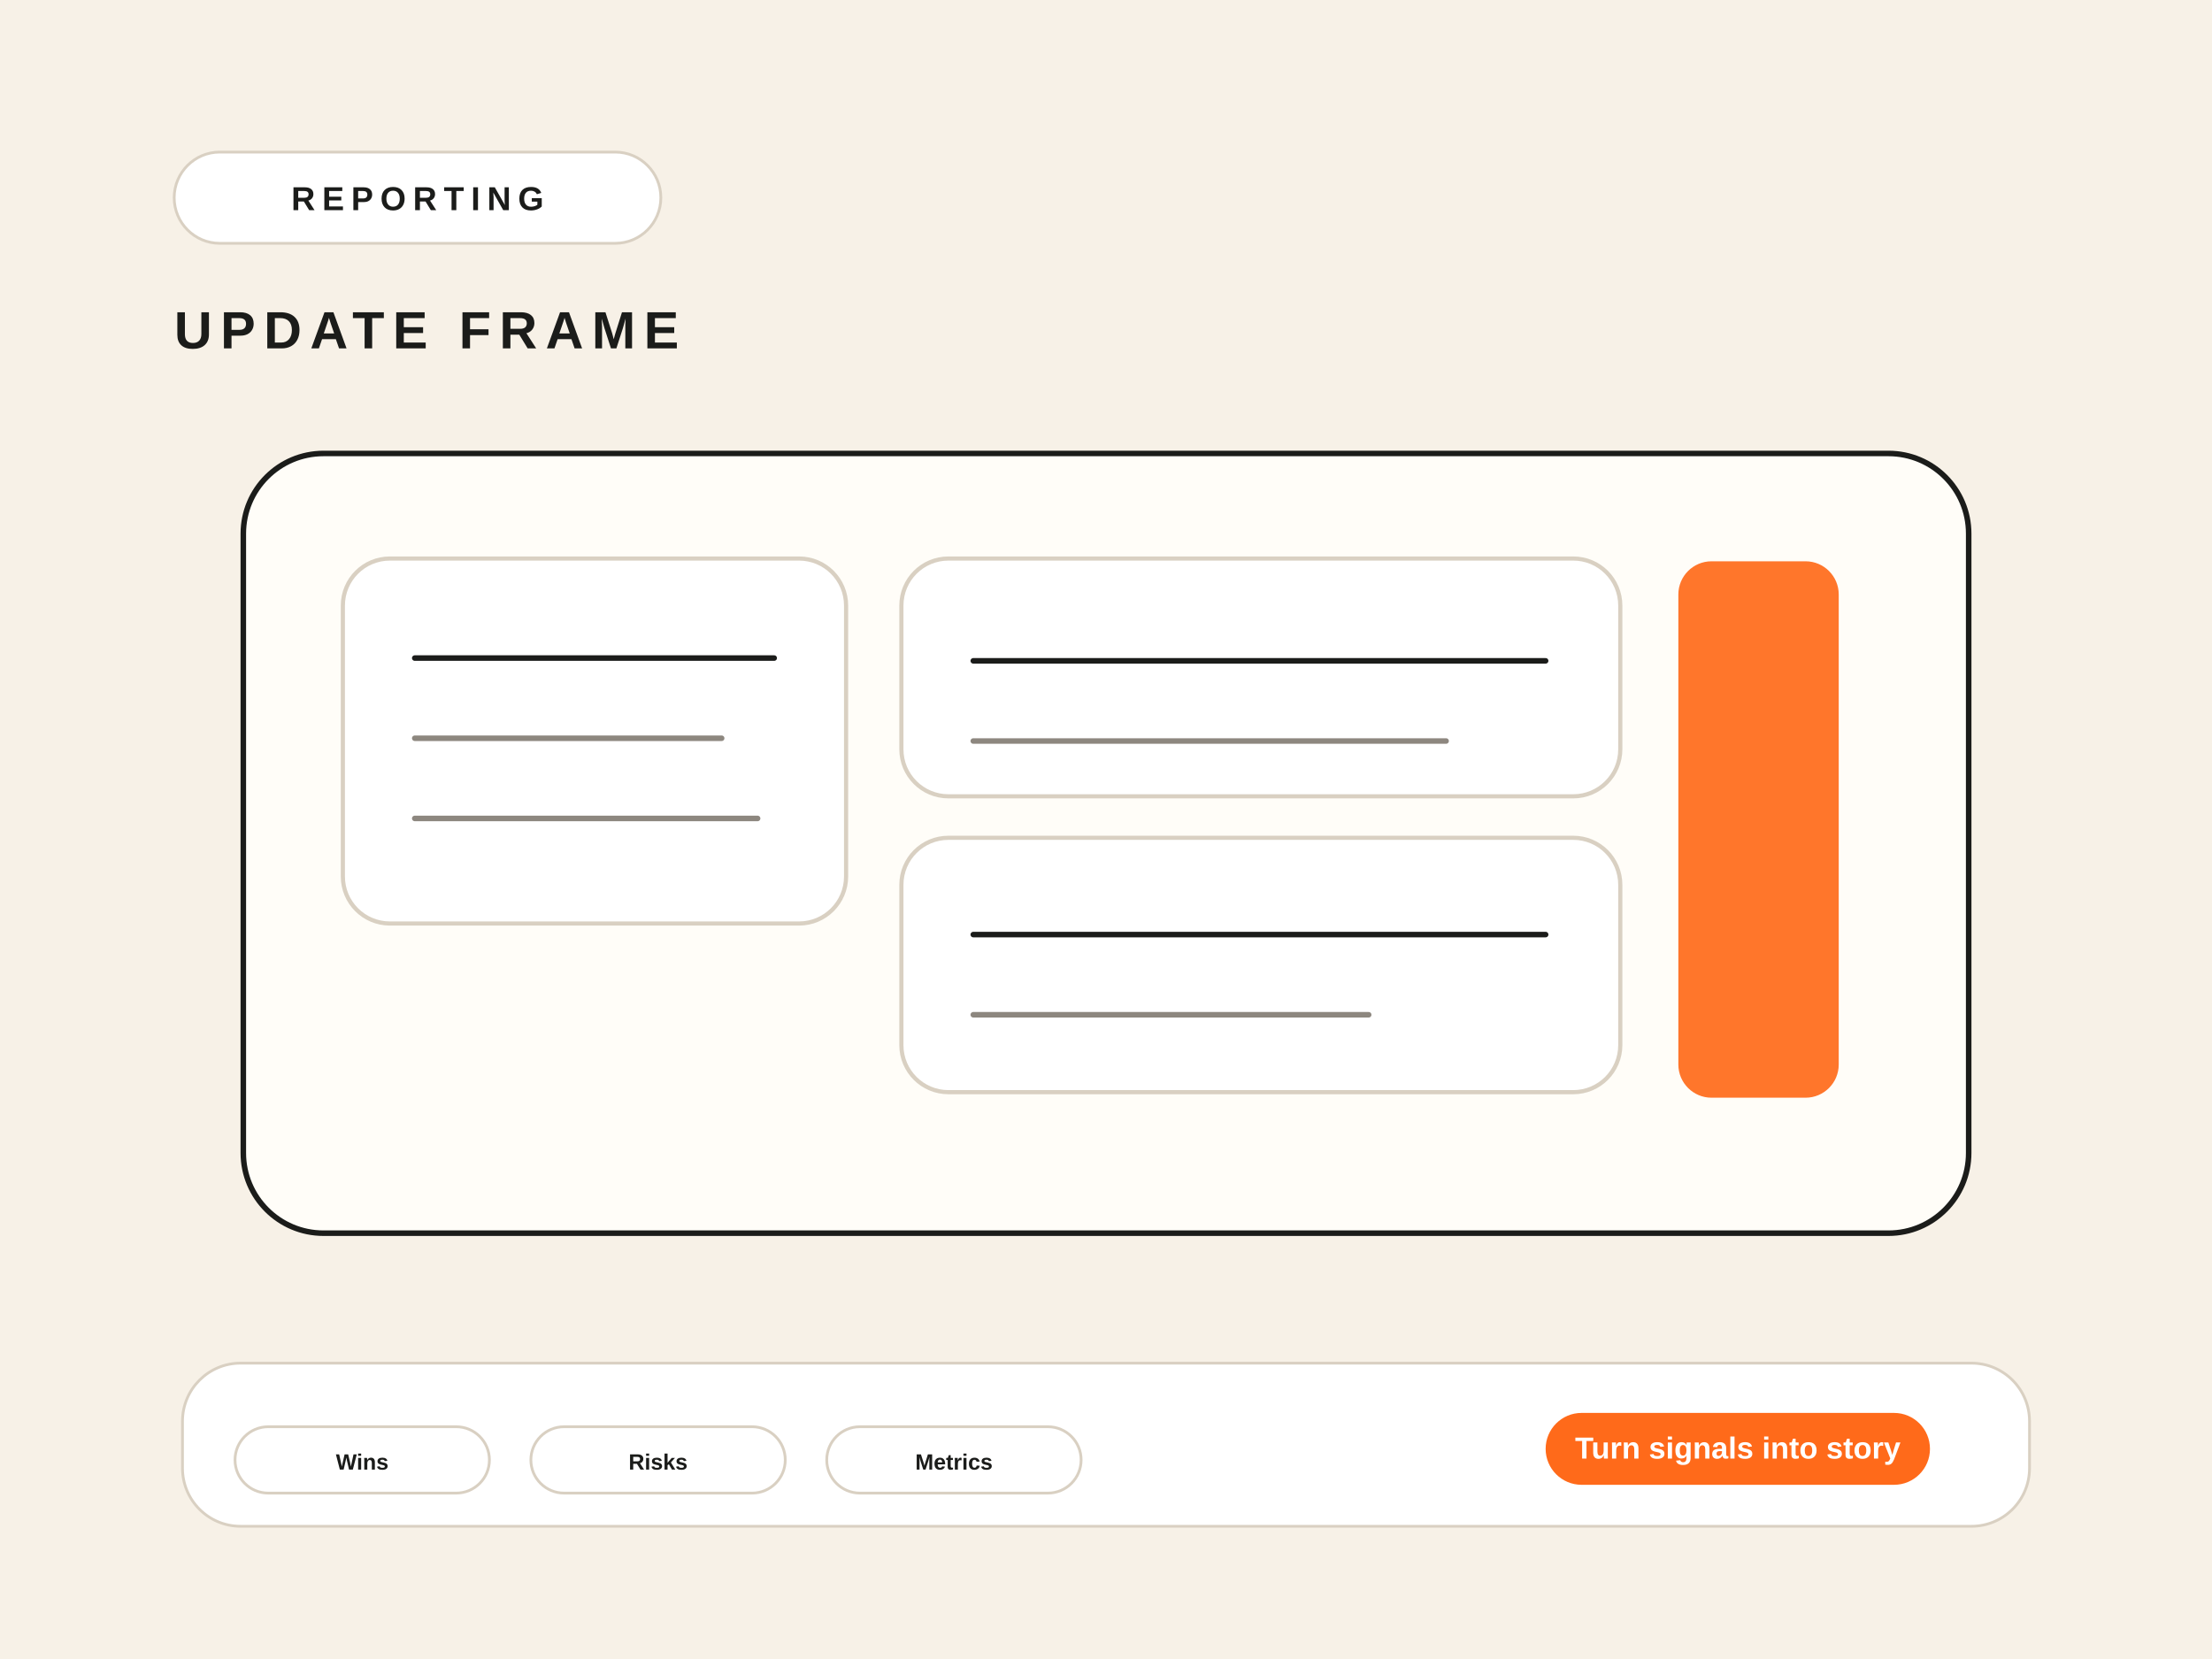
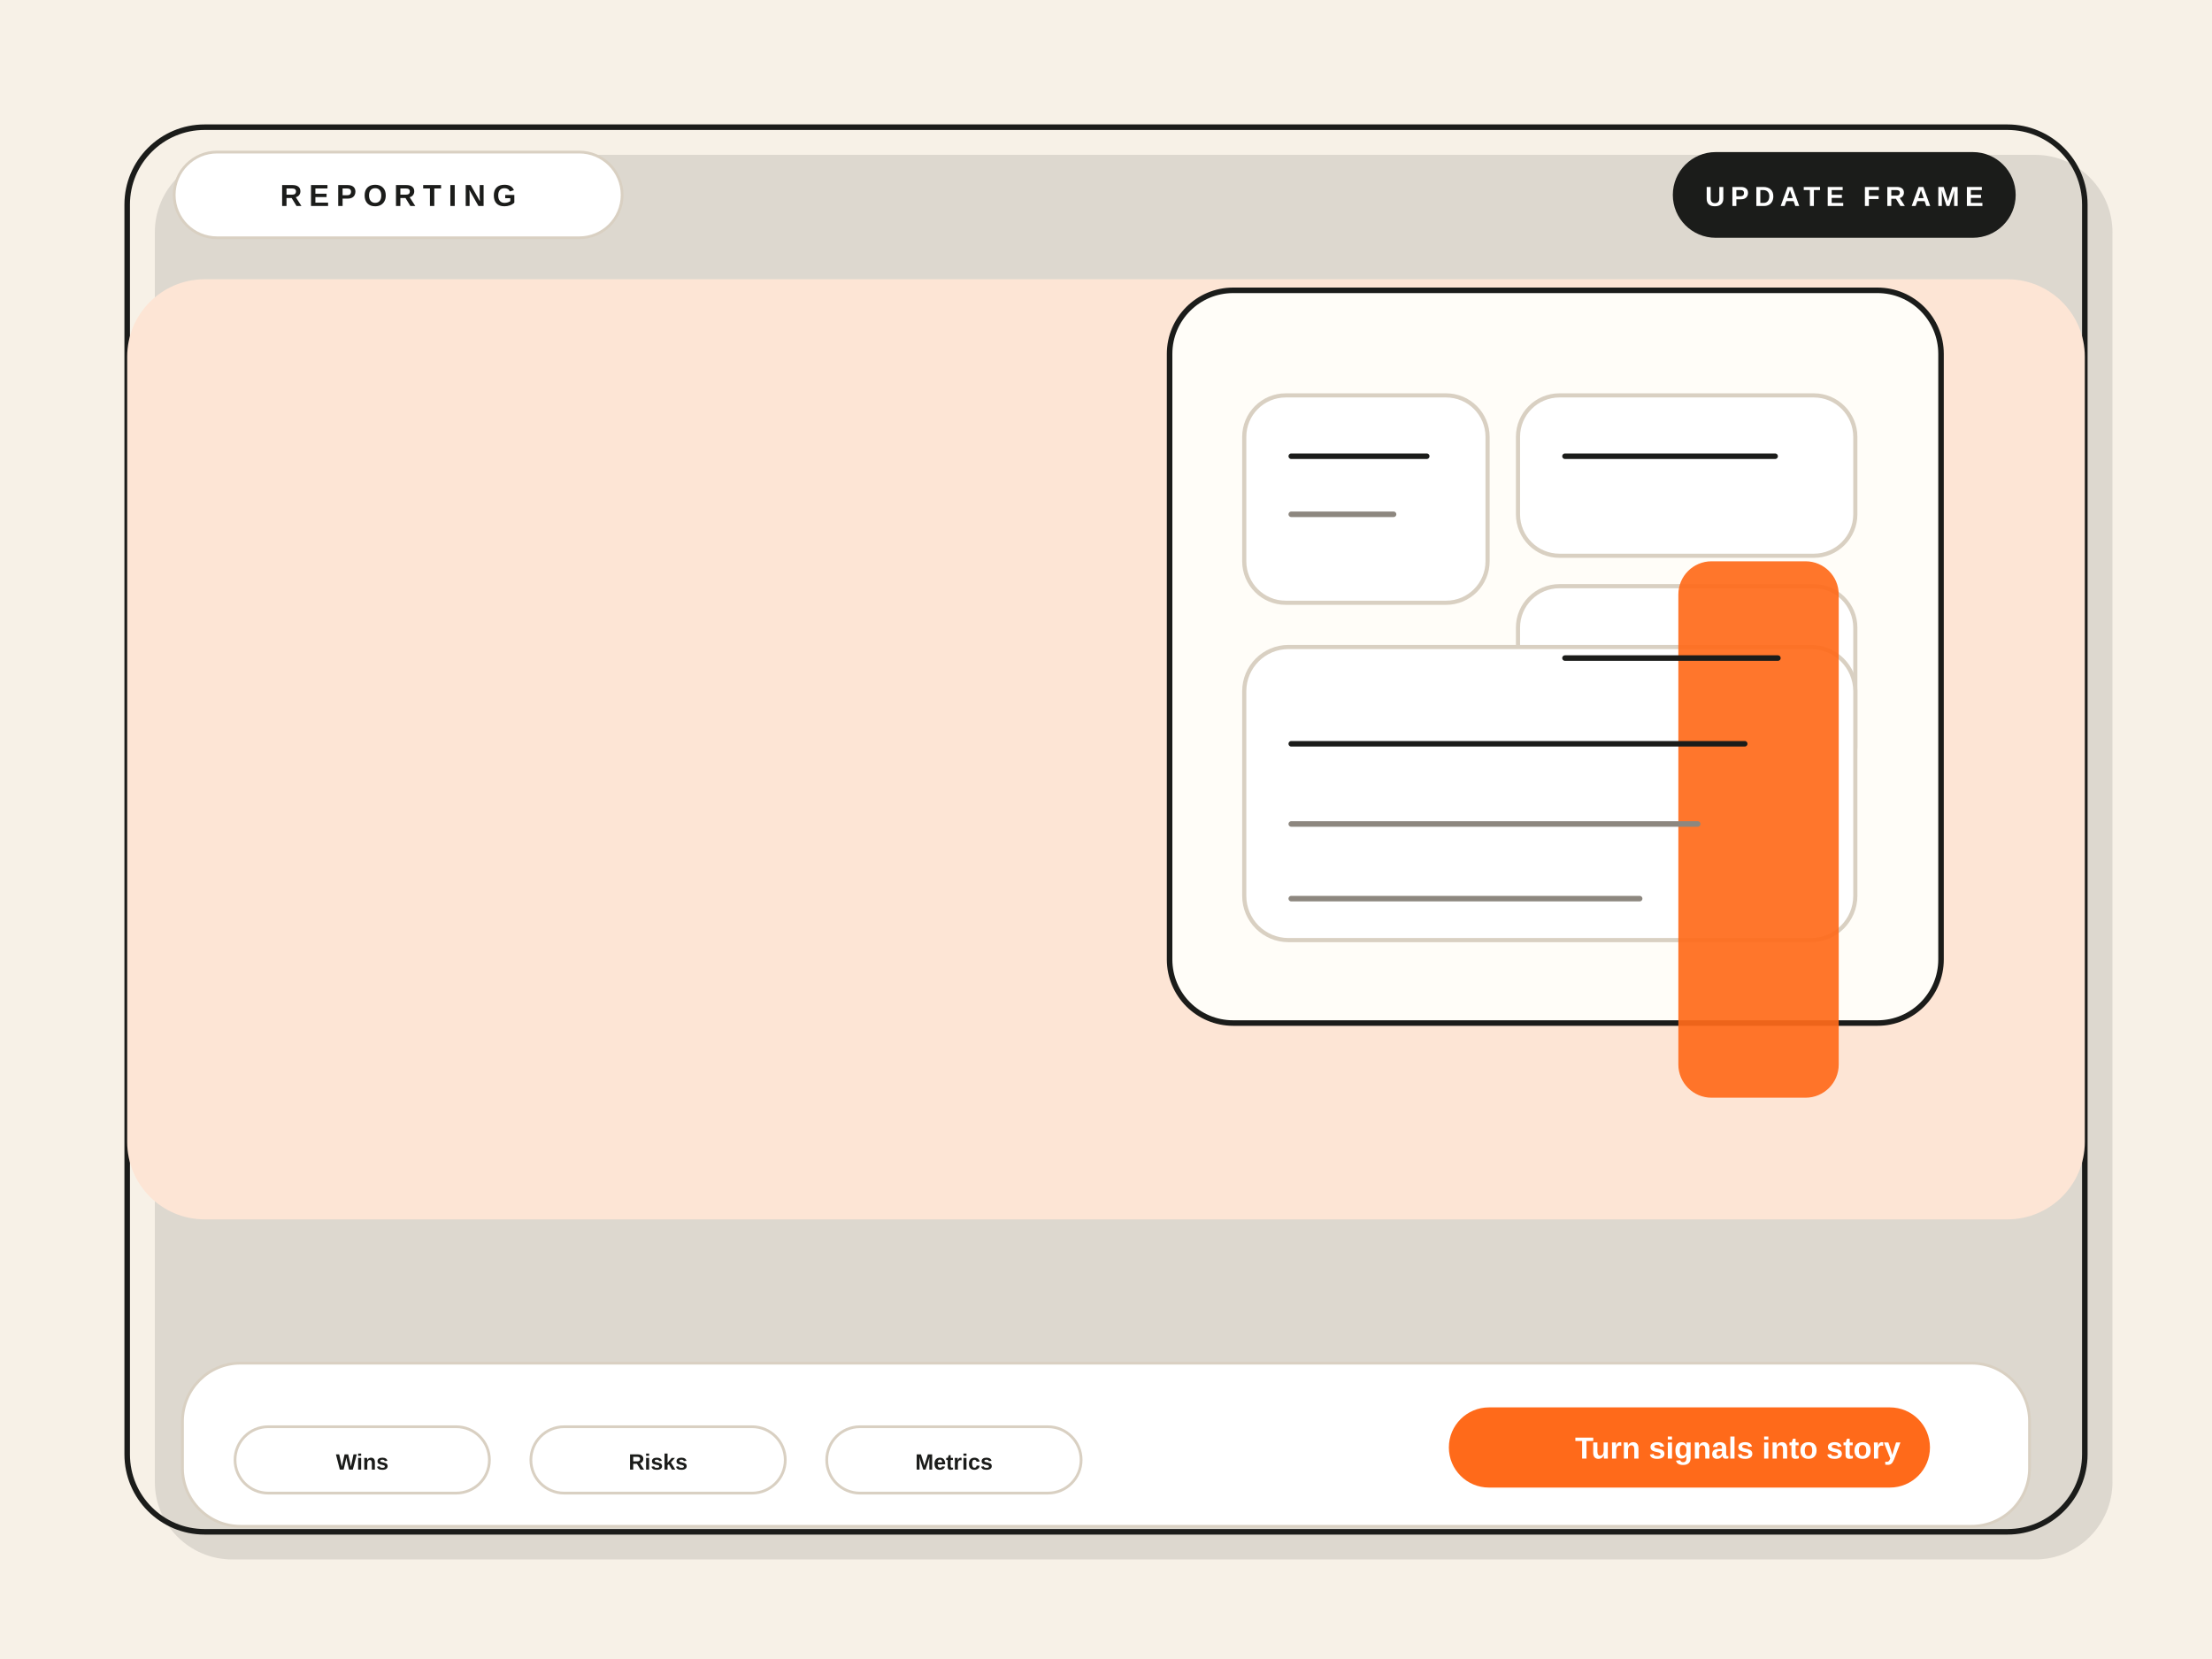
<svg xmlns="http://www.w3.org/2000/svg" width="1600" height="1200" viewBox="0 0 1600 1200" fill="none">
  <rect width="1600" height="1200" fill="#f7f1e7" />
-   <rect x="126" y="110" width="352" height="66" rx="33" fill="#ffffff" stroke="#d9d0c2" stroke-width="2" />
-   <text x="302" y="152" text-anchor="middle" font-family="Arial, sans-serif" font-size="24" font-weight="700" letter-spacing="5" fill="#1b1c1a">
+   <rect x="92" y="92" width="1416" height="1016" rx="56" fill="#f7f1e7" stroke="#1b1c1a" stroke-width="4" />
+   <rect x="112" y="112" width="1416" height="1016" rx="56" fill="rgba(27,28,26,0.12)" />
+   <rect x="126" y="110" width="324" height="62" rx="31" fill="#ffffff" stroke="#d9d0c2" stroke-width="2" />
+   <text x="288" y="149" text-anchor="middle" font-family="Arial, sans-serif" font-size="22" font-weight="700" letter-spacing="5" fill="#1b1c1a">
      REPORTING
    </text>
-   <text x="126" y="252" font-family="Arial, sans-serif" font-size="38" font-weight="700" letter-spacing="6" fill="#1b1c1a">
+   <rect x="1210" y="110" width="248" height="62" rx="31" fill="#1b1c1a" />
+   <text x="1334" y="149" text-anchor="middle" font-family="Arial, sans-serif" font-size="20" font-weight="700" letter-spacing="4" fill="#ffffff">
      UPDATE FRAME
    </text>
-   <rect x="176" y="328" width="1248" height="564" rx="58" fill="#fffdf8" stroke="#1b1c1a" stroke-width="4" />
-   <rect x="248" y="404" width="364" height="264" rx="34" fill="#ffffff" stroke="#d9d0c2" stroke-width="3" />
-   <rect x="652" y="404" width="520" height="172" rx="34" fill="#ffffff" stroke="#d9d0c2" stroke-width="3" />
-   <rect x="652" y="606" width="520" height="184" rx="34" fill="#ffffff" stroke="#d9d0c2" stroke-width="3" />
+   <text x="148" y="300" font-family="Arial, sans-serif" font-size="86" font-weight="800" letter-spacing="-2" fill="#1b1c1a">
+         Turn
+       </text>
+   <text x="148" y="400" font-family="Arial, sans-serif" font-size="86" font-weight="800" letter-spacing="-2" fill="#1b1c1a">
+         noise into
+       </text>
+   <text x="148" y="500" font-family="Arial, sans-serif" font-size="86" font-weight="800" letter-spacing="-2" fill="#1b1c1a">
+         story
+       </text>
+   <text x="148" y="632" font-family="Arial, sans-serif" font-size="26" font-weight="700" letter-spacing="4" fill="#b84b18">
+     FOUNDER SYSTEMS • PREMIUM TOOL
+   </text>
+   <text x="148" y="676" font-family="Arial, sans-serif" font-size="28" font-weight="500" fill="#1b1c1a">
+     Designed to look priced, not placeholder.
+   </text>
+   <rect x="92" y="202" width="1416" height="680" rx="56" fill="#fde5d5" />
+   <rect x="846" y="210" width="558" height="530" rx="46" fill="#fffdf8" stroke="#1b1c1a" stroke-width="4" />
+   <rect x="900" y="286" width="176" height="150" rx="30" fill="#ffffff" stroke="#d9d0c2" stroke-width="3" />
+   <rect x="1098" y="286" width="244" height="116" rx="30" fill="#ffffff" stroke="#d9d0c2" stroke-width="3" />
+   <rect x="1098" y="424" width="244" height="146" rx="30" fill="#ffffff" stroke="#d9d0c2" stroke-width="3" />
+   <rect x="900" y="468" width="442" height="212" rx="32" fill="#ffffff" stroke="#d9d0c2" stroke-width="3" />
  <rect x="1214" y="406" width="116" height="388" rx="24" fill="#ff6a1a" opacity="0.92" />
-   <path d="M 300 476 L 560 476" stroke="#1b1c1a" stroke-width="4" stroke-linecap="round" />
-   <path d="M 300 534 L 522 534" stroke="#8d877f" stroke-width="4" stroke-linecap="round" />
-   <path d="M 300 592 L 548 592" stroke="#8d877f" stroke-width="4" stroke-linecap="round" />
-   <path d="M 704 478 L 1118 478" stroke="#1b1c1a" stroke-width="4" stroke-linecap="round" />
-   <path d="M 704 536 L 1046 536" stroke="#8d877f" stroke-width="4" stroke-linecap="round" />
-   <path d="M 704 676 L 1118 676" stroke="#1b1c1a" stroke-width="4" stroke-linecap="round" />
-   <path d="M 704 734 L 990 734" stroke="#8d877f" stroke-width="4" stroke-linecap="round" />
+   <path d="M 934 330 L 1032 330" stroke="#1b1c1a" stroke-width="4" stroke-linecap="round" />
+   <path d="M 934 372 L 1008 372" stroke="#8d877f" stroke-width="4" stroke-linecap="round" />
+   <path d="M 1132 330 L 1284 330" stroke="#1b1c1a" stroke-width="4" stroke-linecap="round" />
+   <path d="M 1132 476 L 1286 476" stroke="#1b1c1a" stroke-width="4" stroke-linecap="round" />
+   <path d="M 934 538 L 1262 538" stroke="#1b1c1a" stroke-width="4" stroke-linecap="round" />
+   <path d="M 934 596 L 1228 596" stroke="#8d877f" stroke-width="4" stroke-linecap="round" />
+   <path d="M 934 650 L 1186 650" stroke="#8d877f" stroke-width="4" stroke-linecap="round" />
  <rect x="132" y="986" width="1336" height="118" rx="42" fill="#ffffff" stroke="#d9d0c2" stroke-width="2" />
  <rect x="170" y="1032" width="184" height="48" rx="24" fill="#ffffff" stroke="#d9d0c2" stroke-width="2" />
  <text x="262" y="1063" text-anchor="middle" font-family="Arial, sans-serif" font-size="16" font-weight="700" fill="#1b1c1a">
      Wins
    </text>
  <rect x="384" y="1032" width="184" height="48" rx="24" fill="#ffffff" stroke="#d9d0c2" stroke-width="2" />
  <text x="476" y="1063" text-anchor="middle" font-family="Arial, sans-serif" font-size="16" font-weight="700" fill="#1b1c1a">
      Risks
    </text>
  <rect x="598" y="1032" width="184" height="48" rx="24" fill="#ffffff" stroke="#d9d0c2" stroke-width="2" />
  <text x="690" y="1063" text-anchor="middle" font-family="Arial, sans-serif" font-size="16" font-weight="700" fill="#1b1c1a">
      Metrics
    </text>
-   <rect x="1118" y="1022" width="278" height="52" rx="26" fill="#ff6a1a" />
+   <rect x="1048" y="1018" width="348" height="58" rx="29" fill="#ff6a1a" />
  <text x="1257" y="1055" text-anchor="middle" font-family="Arial, sans-serif" font-size="22" font-weight="700" fill="#ffffff">
      Turn signals into story
    </text>
</svg>
